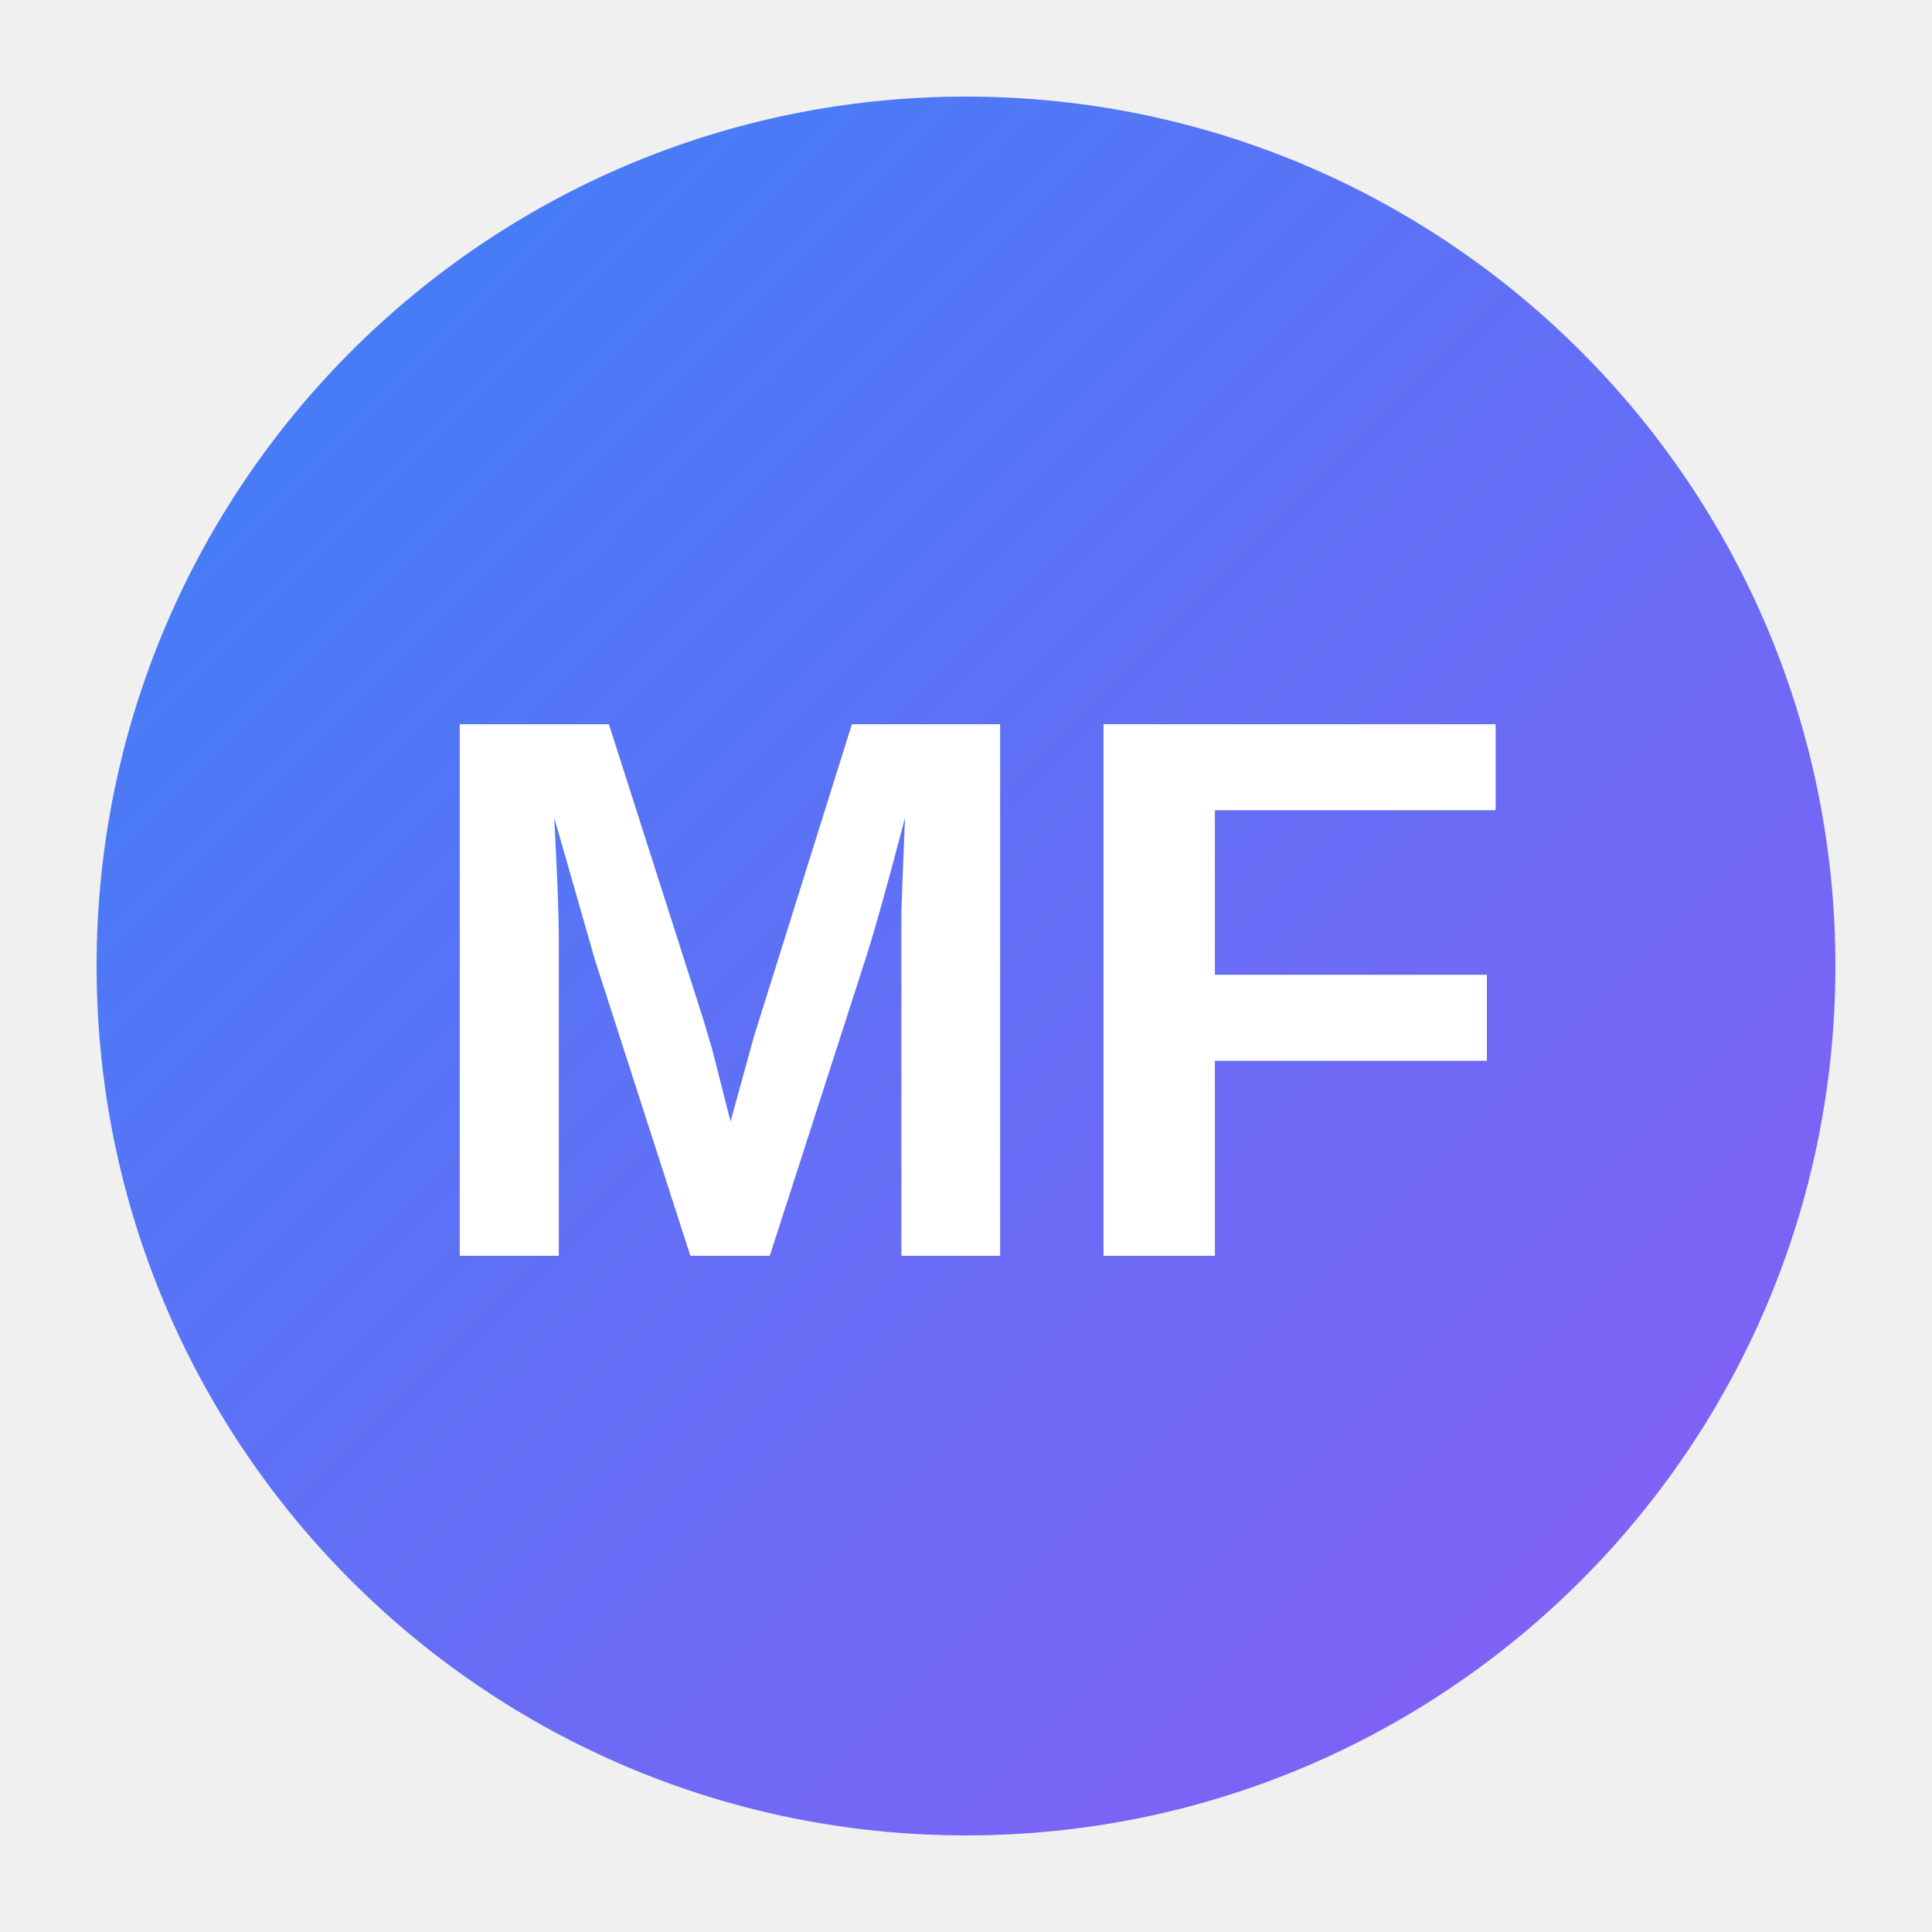
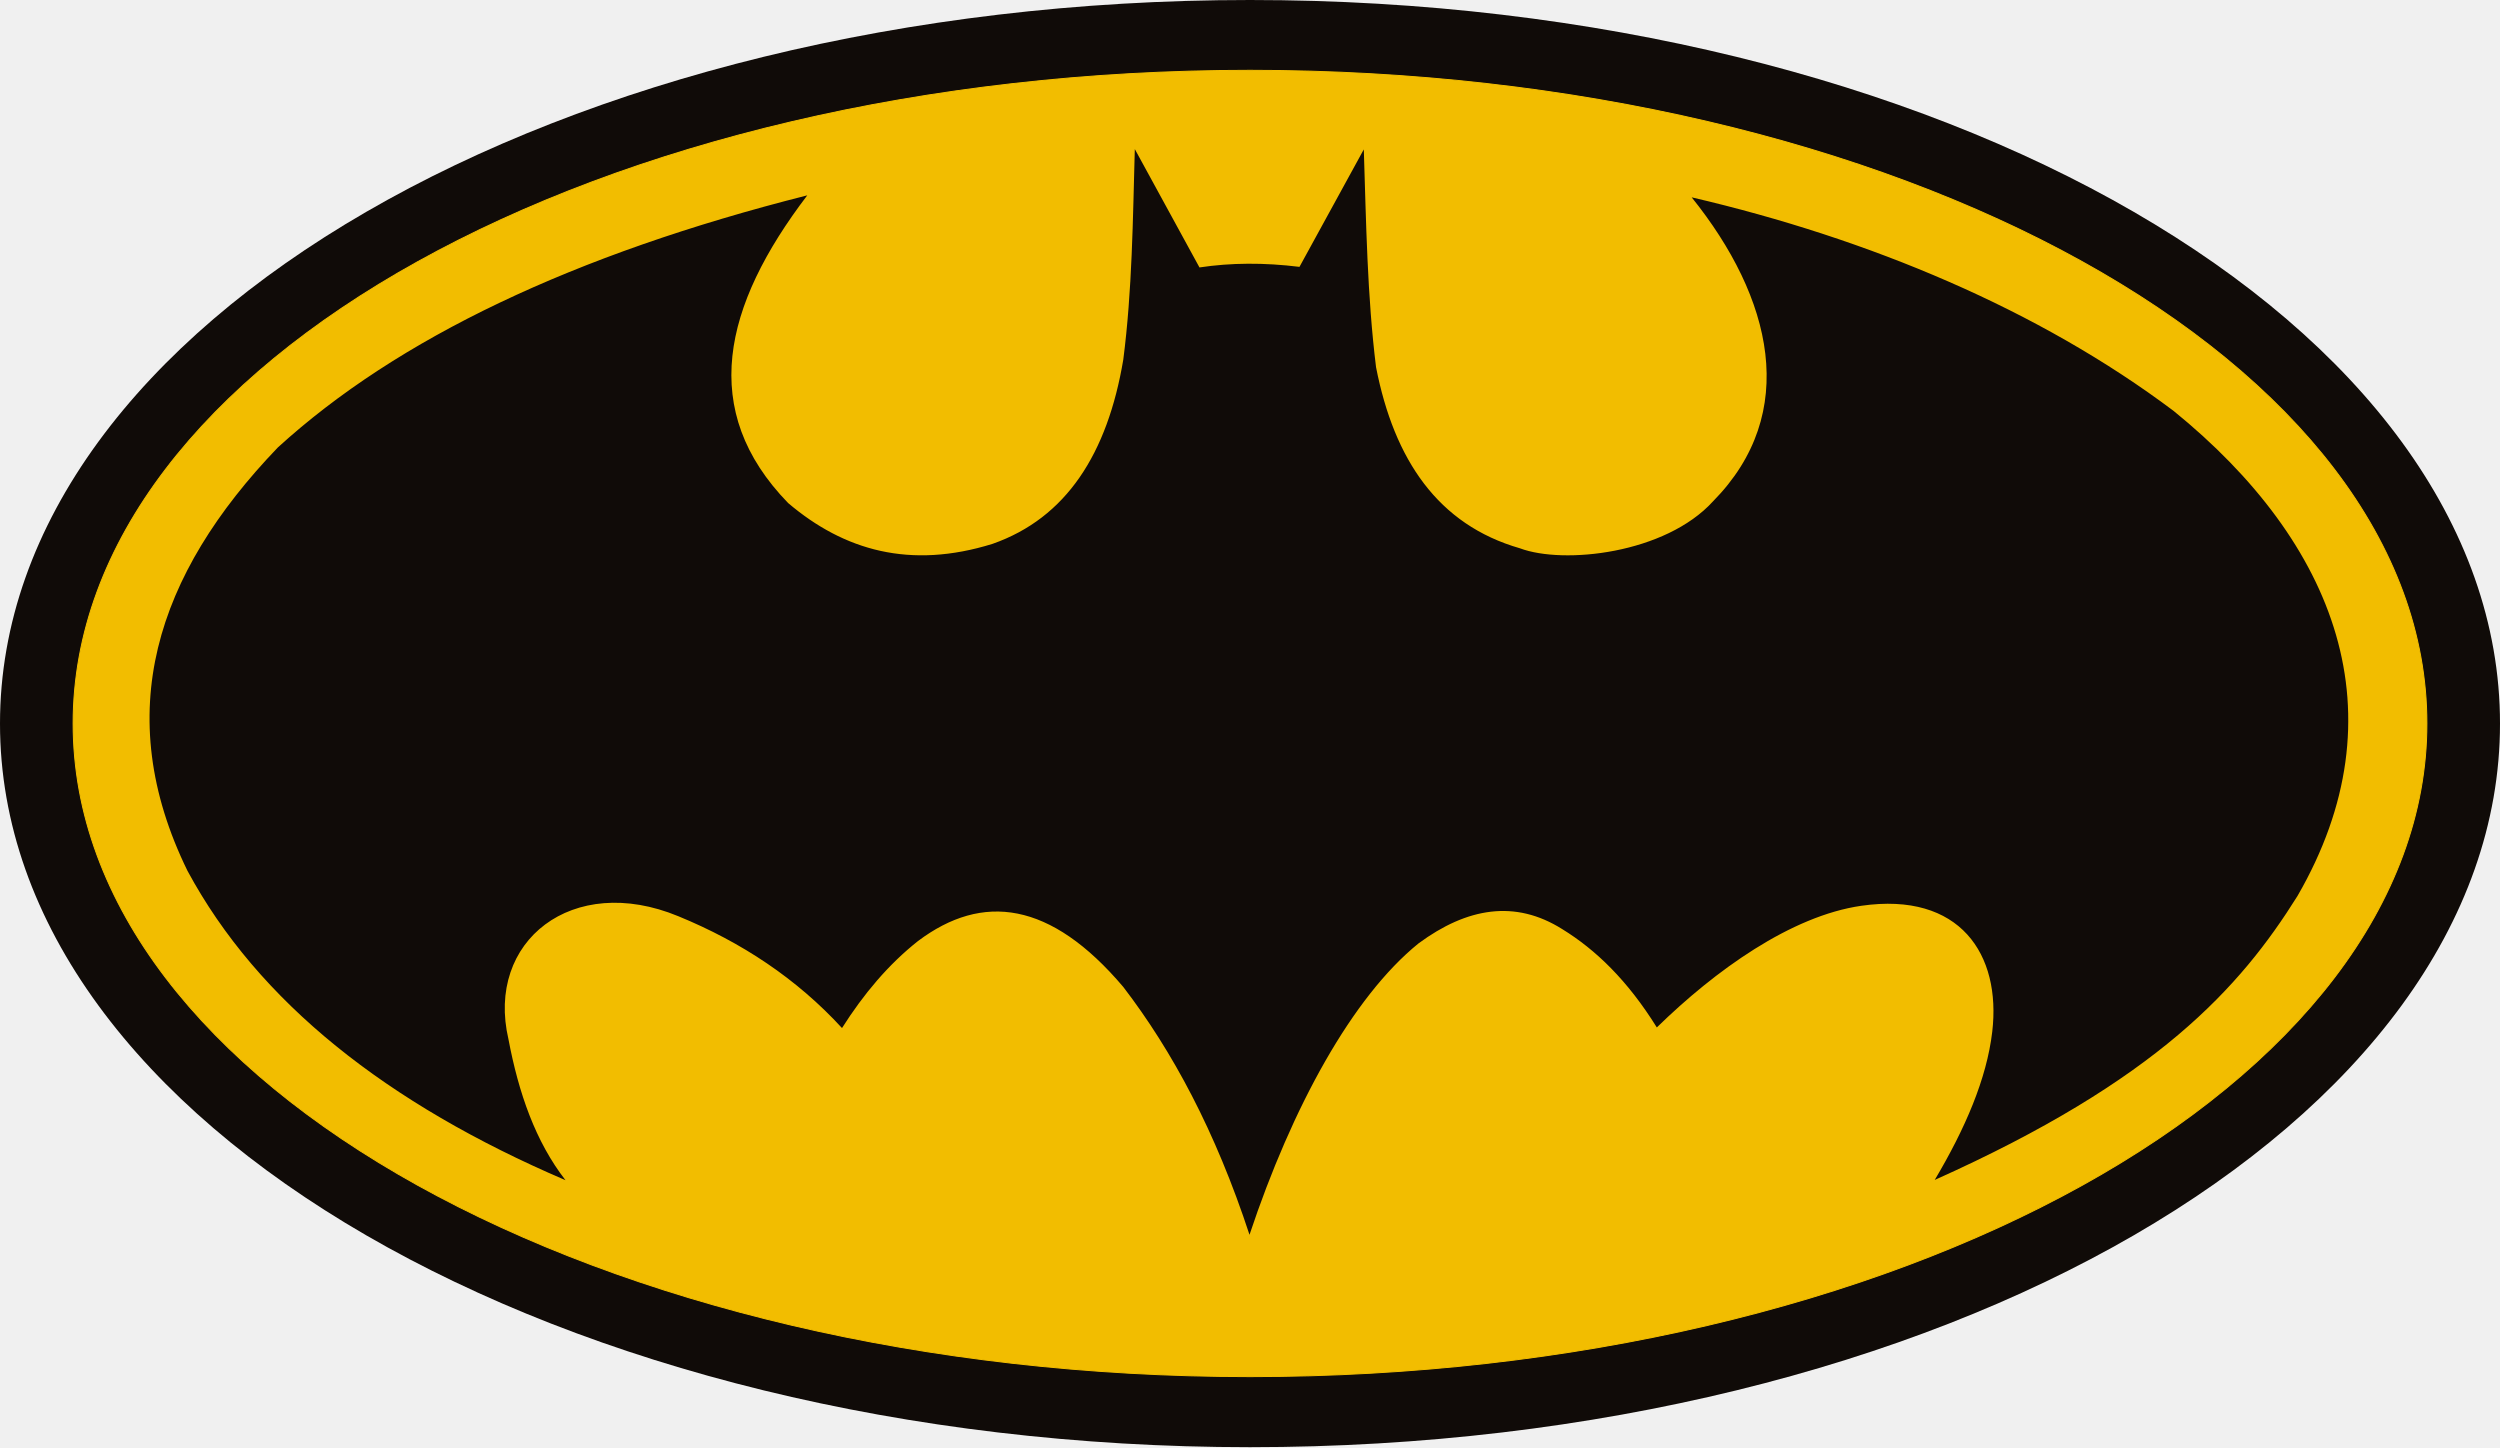
- <svg xmlns="http://www.w3.org/2000/svg" viewBox="0 0 100 100">
+ <svg xmlns="http://www.w3.org/2000/svg" xml:space="preserve" version="1.1" style="shape-rendering:geometricPrecision; text-rendering:geometricPrecision; image-rendering:optimizeQuality; fill-rule:evenodd; clip-rule:evenodd" viewBox="0 0 187.164 108.344">
  <defs>
-     <linearGradient id="g" x1="0%" y1="0%" x2="100%" y2="100%">
-       <stop offset="0%" style="stop-color:#3b82f6" />
-       <stop offset="100%" style="stop-color:#8b5cf6" />
-     </linearGradient>
+     <style type="text/css">
+    
+     .str0 {stroke:#F2BD00;stroke-width:0.075;stroke-miterlimit:22.926}
+     .fil1 {fill:#F2BD00}
+     .fil0 {fill:#100B08}
+    
+   </style>
  </defs>
-   <circle cx="50" cy="50" r="45" fill="url(#g)" />
-   <text x="50" y="65" font-family="Arial, sans-serif" font-size="40" font-weight="bold" fill="white" text-anchor="middle">MF</text>
+   <g id="Layer_x0020_1">
+     <g id="_903444464">
+       <path class="fil0" d="M93.582 108.344c51.684,0 93.582,-24.254 93.582,-54.172 0,-29.918 -41.898,-54.172 -93.582,-54.172 -51.684,0 -93.582,24.254 -93.582,54.172 0,29.919 41.898,54.172 93.582,54.172z" />
+       <path class="fil1 str0" d="M93.582 103.062c48.661,0 88.108,-21.893 88.108,-48.899 0,-27.006 -39.447,-48.899 -88.108,-48.899 -48.661,0 -88.108,21.893 -88.108,48.899 0,27.006 39.447,48.899 88.108,48.899z" />
+       <path class="fil0" d="M60.436 14.626c-6.315,8.291 -8.158,16.114 -1.427,23.039 4.179,3.547 9.131,4.971 15.298,3.051 5.53,-1.94 8.605,-6.756 9.788,-13.79 0.671,-5.207 0.715,-10.492 0.863,-15.764l4.841 8.86c2.349,-0.355 4.843,-0.371 7.487,-0.043l4.816 -8.793c0.176,5.458 0.252,10.932 0.917,16.308 1.357,6.925 4.63,11.785 10.77,13.554 3.267,1.229 10.886,0.411 14.46,-3.517 6.525,-6.617 4.443,-15.24 -1.601,-22.758 13.326,3.108 25.984,8.41 36.08,15.99 12.174,9.888 17.153,22.698 9.271,36.321 -4.285,6.845 -10.474,13.785 -27.155,21.253 2.279,-3.837 3.891,-7.564 4.306,-11.091 0.682,-5.796 -2.415,-10.499 -9.801,-9.434 -5.271,0.76 -10.95,4.848 -15.31,9.108 -2.193,-3.526 -4.578,-5.823 -7.081,-7.361 -3.522,-2.216 -7.115,-1.62 -10.762,1.071 -4.939,3.999 -9.457,12.229 -12.651,21.813 -2.553,-7.775 -5.777,-13.76 -9.448,-18.553 -5.451,-6.435 -10.543,-7.065 -15.372,-3.437 -2.207,1.745 -4.071,3.96 -5.688,6.512 -3.382,-3.687 -7.508,-6.425 -12.257,-8.373 -7.907,-3.27 -14.434,1.851 -12.713,9.218 0.759,4.013 2.019,7.651 4.269,10.546 -13.373,-5.727 -23.004,-13.339 -28.302,-23.165 -5.759,-11.766 -2.382,-22.161 6.766,-31.691 8.935,-8.151 22.128,-14.45 39.635,-18.875z" />
+     </g>
+   </g>
</svg>
